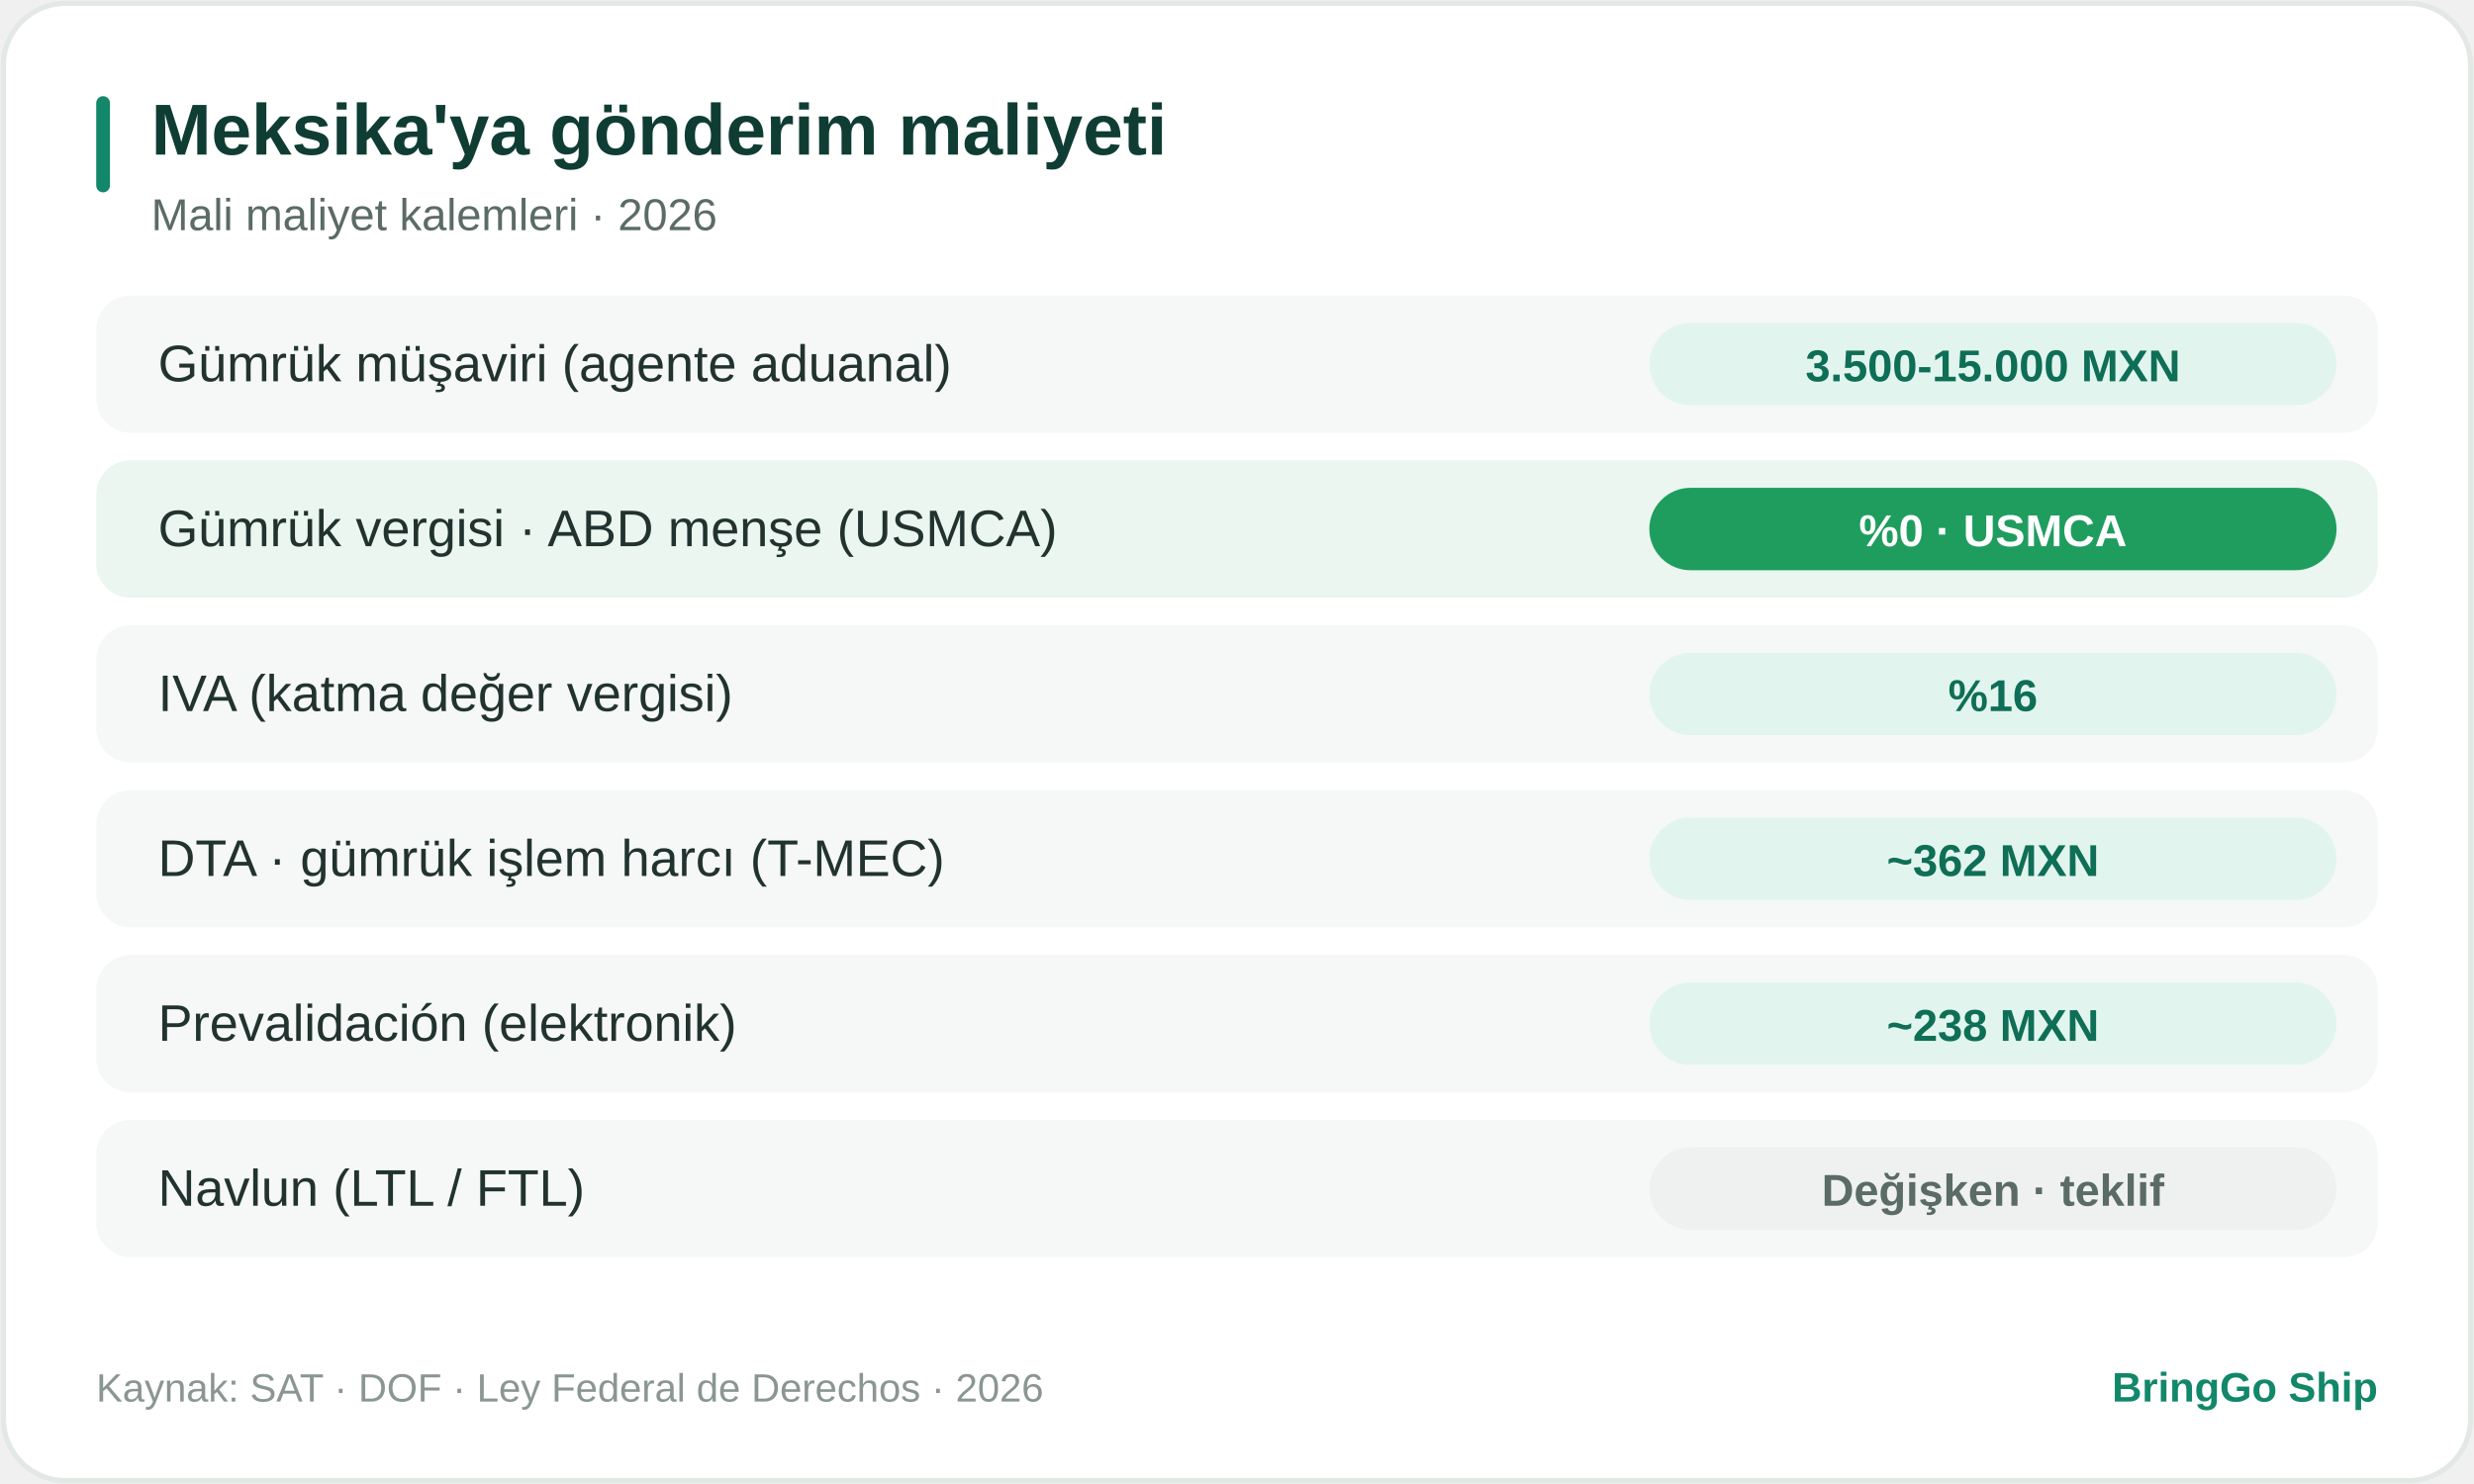
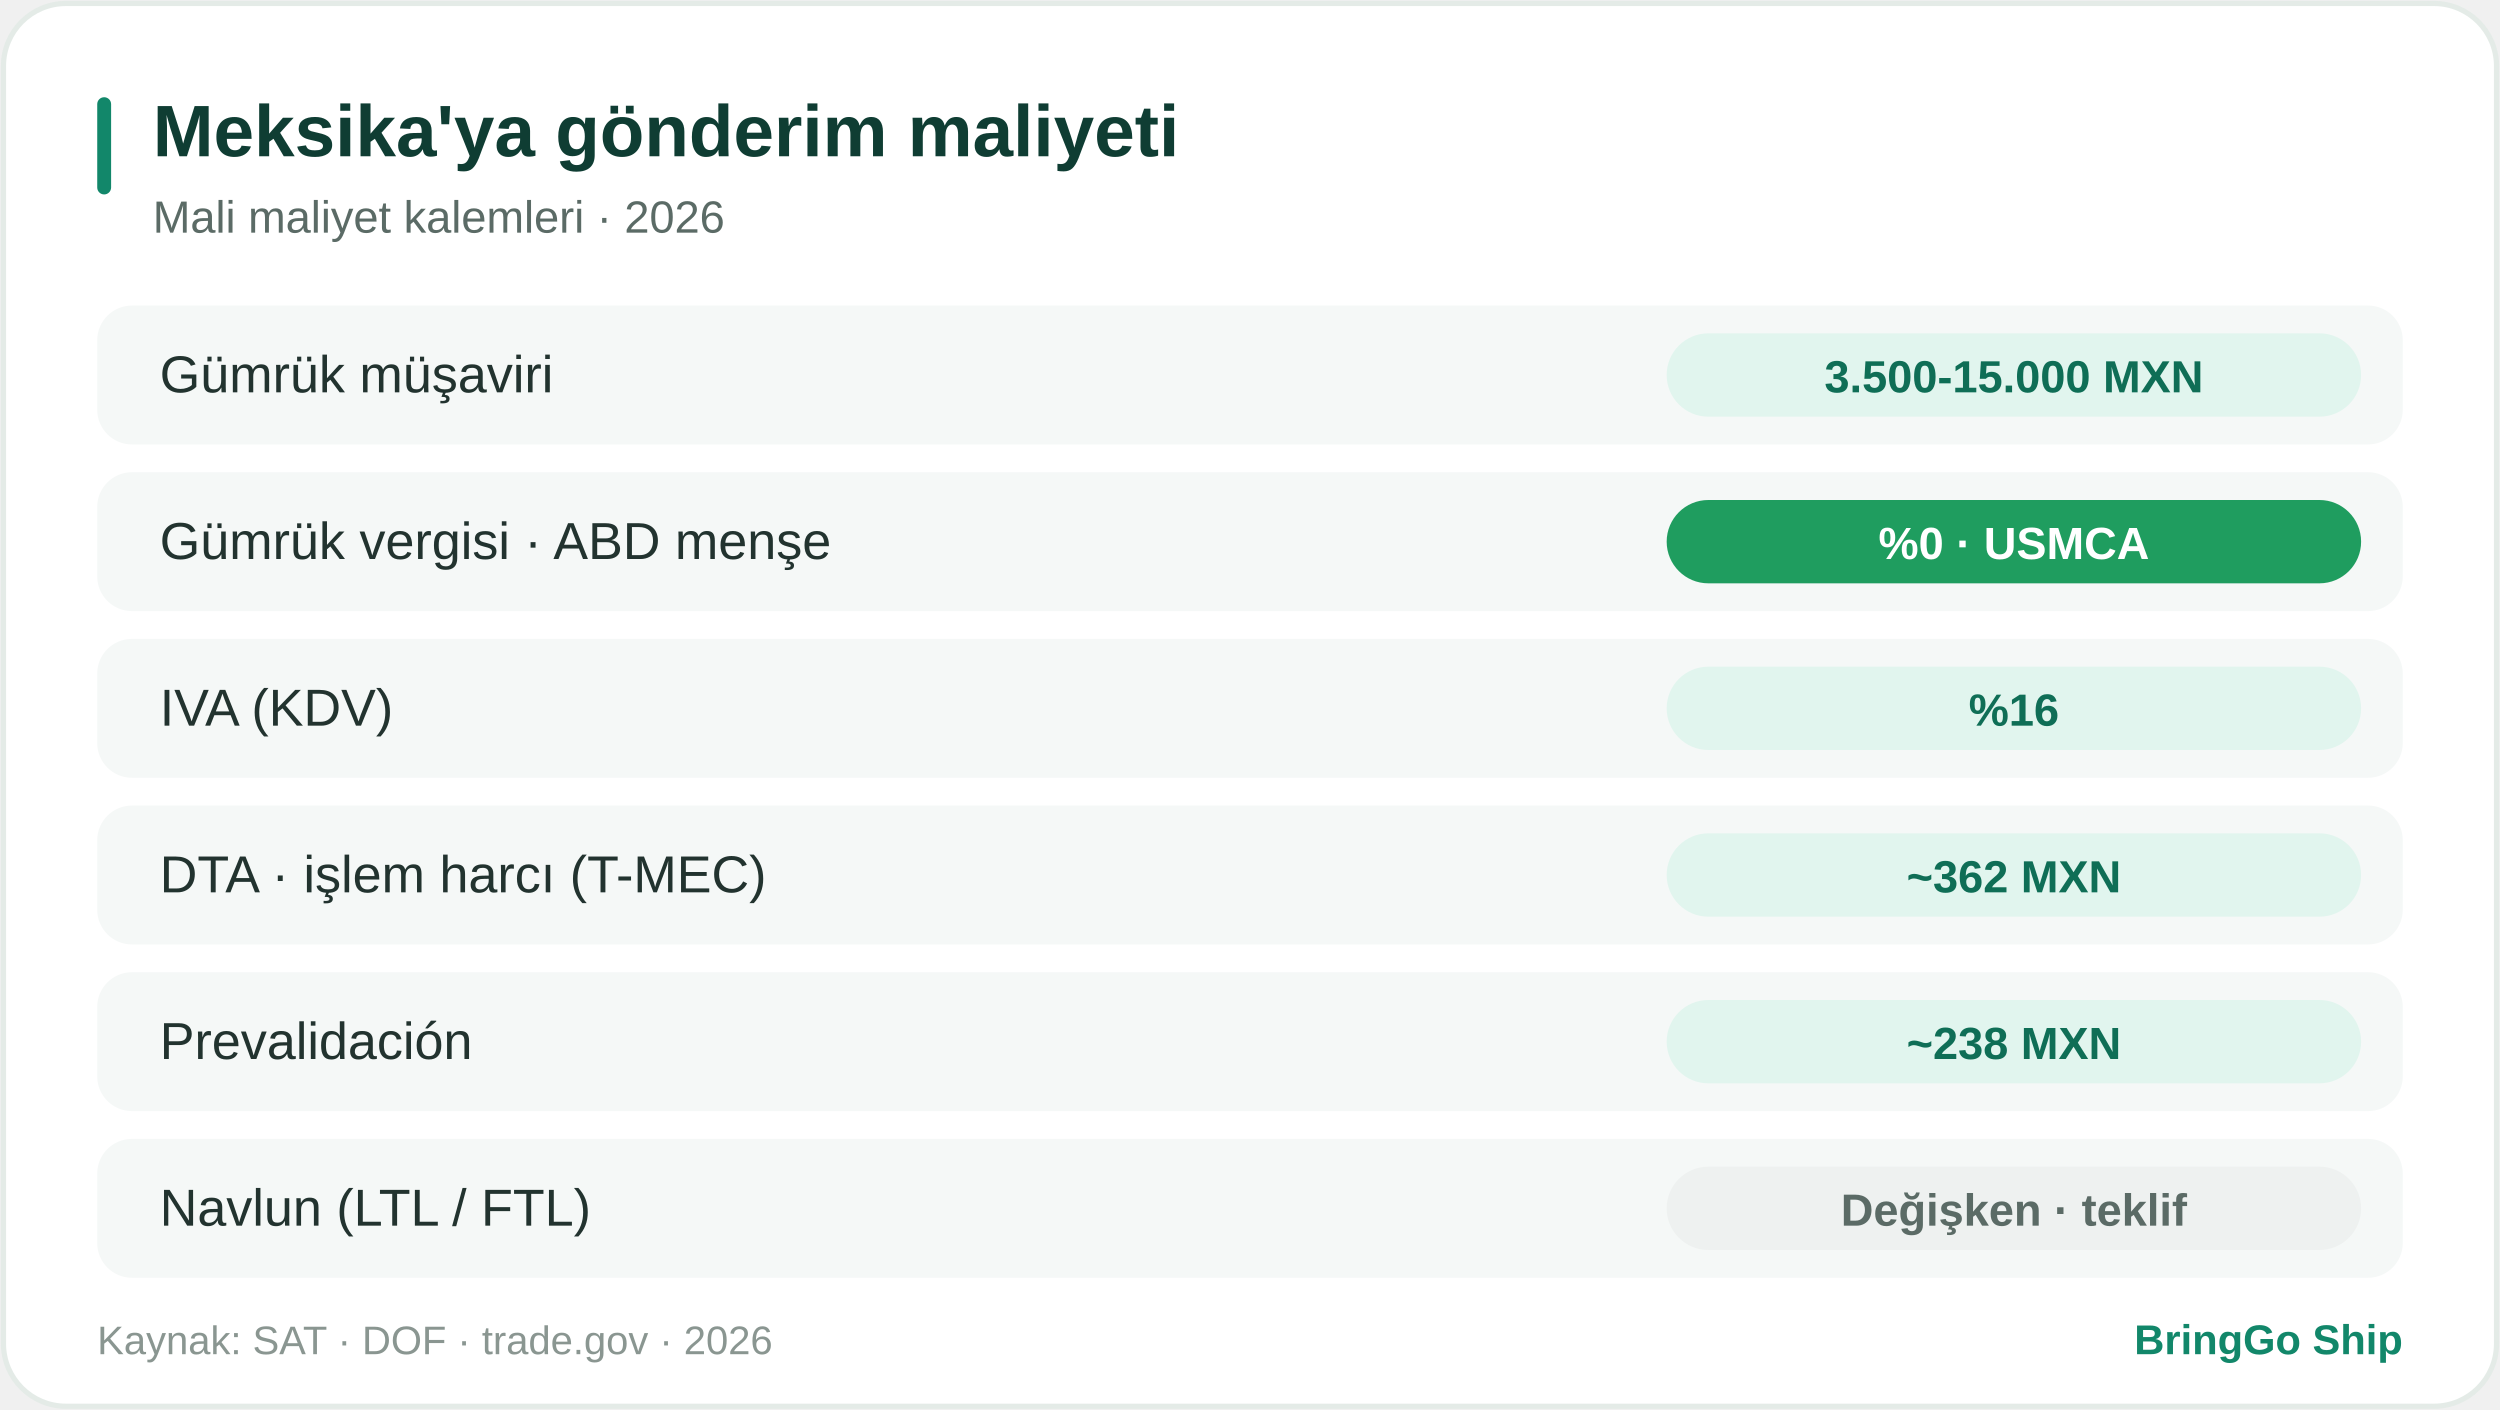
- <svg xmlns="http://www.w3.org/2000/svg" width="720" height="432" viewBox="0 0 720 432" font-family="Arial, Helvetica, sans-serif">
-   <rect x="1" y="1" width="718" height="430" rx="18" fill="#ffffff" stroke="#e2e8e4" stroke-width="1.5" />
-   <rect x="28" y="28" width="4" height="28" rx="2" fill="#12876A" />
-   <text x="44" y="45" font-size="21" font-weight="bold" fill="#0F3D33">Meksika'ya gönderim maliyeti</text>
-   <text x="44" y="67" font-size="13" fill="#5b6b66">Mali maliyet kalemleri · 2026</text>
-   <g>
-     <rect x="28" y="86" width="664" height="40" rx="10" fill="#f5f8f7" />
-     <text x="46" y="111" font-size="15" fill="#22332f">Gümrük müşaviri (agente aduanal)</text>
-     <rect x="480" y="94" width="200" height="24" rx="12" fill="#E1F5EE" />
-     <text x="580" y="111" text-anchor="middle" font-size="13" font-weight="bold" fill="#0F6E56">3.500-15.000 MXN</text>
+ <svg xmlns="http://www.w3.org/2000/svg" width="720" height="406" viewBox="0 0 720 406" role="img">
+   <style>
+ text{font-family:Arial,Helvetica,sans-serif}
+ .card{fill:#ffffff;stroke:#e4ebe7;stroke-width:1.5}
+ .row{fill:#f5f8f7}.pill{fill:#E1F5EE}.hi{fill:#1f9d5f}.mut{fill:#eef1f0}
+ .acc{fill:#12876A}.circ{fill:#12876A}.rd{fill:#fbe9e7}.am{fill:#fbf1dd}.tl{fill:#E1F5EE}
+ .tt{fill:#0F3D33;font-weight:bold}.ts{fill:#5b6b66}.tl2{fill:#22332f}
+ .tv{fill:#0F6E56;font-weight:bold}.tm{fill:#5b6b66;font-weight:bold}.tw{fill:#ffffff;font-weight:bold}
+ .tf{fill:#8a9691}.tb{fill:#12876A;font-weight:bold}.big{fill:#0F3D33;font-weight:bold}
+ .trd{fill:#a3392c;font-weight:bold}.tam{fill:#8a5a12;font-weight:bold}.ttl{fill:#0F6E56;font-weight:bold}
+ @media (prefers-color-scheme:dark){
+ .card{fill:#16211e;stroke:#2c3a35}
+ .row{fill:#1d2b27}.pill{fill:#123a2e}.hi{fill:#1f9d5f}.mut{fill:#28352f}
+ .acc{fill:#2fae7e}.circ{fill:#2fae7e}.rd{fill:#3a201c}.am{fill:#352a15}.tl{fill:#123a2e}
+ .tt{fill:#d7f2e6}.ts{fill:#8fa79d}.tl2{fill:#cfe0d9}
+ .tv{fill:#6fe0b0}.tm{fill:#9db3a9}.tw{fill:#ffffff}
+ .tf{fill:#6d8279}.tb{fill:#57d3a3}.big{fill:#d7f2e6}
+ .trd{fill:#f0a99e}.tam{fill:#e6c281}.ttl{fill:#6fe0b0}}
+ </style>
+   <rect x="1" y="1" width="718" height="404" rx="18" class="card" />
+   <rect x="28" y="28" width="4" height="28" rx="2" class="acc" />
+   <text x="44" y="45" font-size="21" class="tt">Meksika'ya gönderim maliyeti</text>
+   <text x="44" y="67" font-size="13" class="ts">Mali maliyet kalemleri · 2026</text>
+   <g transform="translate(0,88)">
+     <rect x="28" y="0" width="664" height="40" rx="10" class="row" />
+     <text x="46" y="25" font-size="15" class="tl2">Gümrük müşaviri</text>
+     <rect x="480" y="8" width="200" height="24" rx="12" class="pill" />
+     <text x="580" y="25" text-anchor="middle" font-size="13" class="tv">3.500-15.000 MXN</text>
+     <rect x="28" y="48" width="664" height="40" rx="10" class="row" />
+     <text x="46" y="73" font-size="15" class="tl2">Gümrük vergisi · ABD menşe</text>
+     <rect x="480" y="56" width="200" height="24" rx="12" class="hi" />
+     <text x="580" y="73" text-anchor="middle" font-size="13" class="tw">%0 · USMCA</text>
+     <rect x="28" y="96" width="664" height="40" rx="10" class="row" />
+     <text x="46" y="121" font-size="15" class="tl2">IVA (KDV)</text>
+     <rect x="480" y="104" width="200" height="24" rx="12" class="pill" />
+     <text x="580" y="121" text-anchor="middle" font-size="13" class="tv">%16</text>
+     <rect x="28" y="144" width="664" height="40" rx="10" class="row" />
+     <text x="46" y="169" font-size="15" class="tl2">DTA · işlem harcı (T-MEC)</text>
+     <rect x="480" y="152" width="200" height="24" rx="12" class="pill" />
+     <text x="580" y="169" text-anchor="middle" font-size="13" class="tv">~362 MXN</text>
+     <rect x="28" y="192" width="664" height="40" rx="10" class="row" />
+     <text x="46" y="217" font-size="15" class="tl2">Prevalidación</text>
+     <rect x="480" y="200" width="200" height="24" rx="12" class="pill" />
+     <text x="580" y="217" text-anchor="middle" font-size="13" class="tv">~238 MXN</text>
+     <rect x="28" y="240" width="664" height="40" rx="10" class="row" />
+     <text x="46" y="265" font-size="15" class="tl2">Navlun (LTL / FTL)</text>
+     <rect x="480" y="248" width="200" height="24" rx="12" class="mut" />
+     <text x="580" y="265" text-anchor="middle" font-size="13" class="tm">Değişken · teklif</text>
  </g>
-   <g>
-     <rect x="28" y="134" width="664" height="40" rx="10" fill="#eaf6ef" />
-     <text x="46" y="159" font-size="15" fill="#22332f">Gümrük vergisi · ABD menşe (USMCA)</text>
-     <rect x="480" y="142" width="200" height="24" rx="12" fill="#1f9d5f" />
-     <text x="580" y="159" text-anchor="middle" font-size="13" font-weight="bold" fill="#ffffff">%0 · USMCA</text>
-   </g>
-   <g>
-     <rect x="28" y="182" width="664" height="40" rx="10" fill="#f5f8f7" />
-     <text x="46" y="207" font-size="15" fill="#22332f">IVA (katma değer vergisi)</text>
-     <rect x="480" y="190" width="200" height="24" rx="12" fill="#E1F5EE" />
-     <text x="580" y="207" text-anchor="middle" font-size="13" font-weight="bold" fill="#0F6E56">%16</text>
-   </g>
-   <g>
-     <rect x="28" y="230" width="664" height="40" rx="10" fill="#f5f8f7" />
-     <text x="46" y="255" font-size="15" fill="#22332f">DTA · gümrük işlem harcı (T-MEC)</text>
-     <rect x="480" y="238" width="200" height="24" rx="12" fill="#E1F5EE" />
-     <text x="580" y="255" text-anchor="middle" font-size="13" font-weight="bold" fill="#0F6E56">~362 MXN</text>
-   </g>
-   <g>
-     <rect x="28" y="278" width="664" height="40" rx="10" fill="#f5f8f7" />
-     <text x="46" y="303" font-size="15" fill="#22332f">Prevalidación (elektronik)</text>
-     <rect x="480" y="286" width="200" height="24" rx="12" fill="#E1F5EE" />
-     <text x="580" y="303" text-anchor="middle" font-size="13" font-weight="bold" fill="#0F6E56">~238 MXN</text>
-   </g>
-   <g>
-     <rect x="28" y="326" width="664" height="40" rx="10" fill="#f5f8f7" />
-     <text x="46" y="351" font-size="15" fill="#22332f">Navlun (LTL / FTL)</text>
-     <rect x="480" y="334" width="200" height="24" rx="12" fill="#eef1f0" />
-     <text x="580" y="351" text-anchor="middle" font-size="13" font-weight="bold" fill="#5b6b66">Değişken · teklif</text>
-   </g>
-   <text x="28" y="408" font-size="11.5" fill="#8a9691">Kaynak: SAT · DOF · Ley Federal de Derechos · 2026</text>
-   <text x="692" y="408" text-anchor="end" font-size="12" font-weight="bold" fill="#12876A">BringGo Ship</text>
+   <text x="28" y="390" font-size="11.5" class="tf">Kaynak: SAT · DOF · trade.gov · 2026</text>
+   <text x="692" y="390" text-anchor="end" font-size="12" class="tb">BringGo Ship</text>
</svg>
